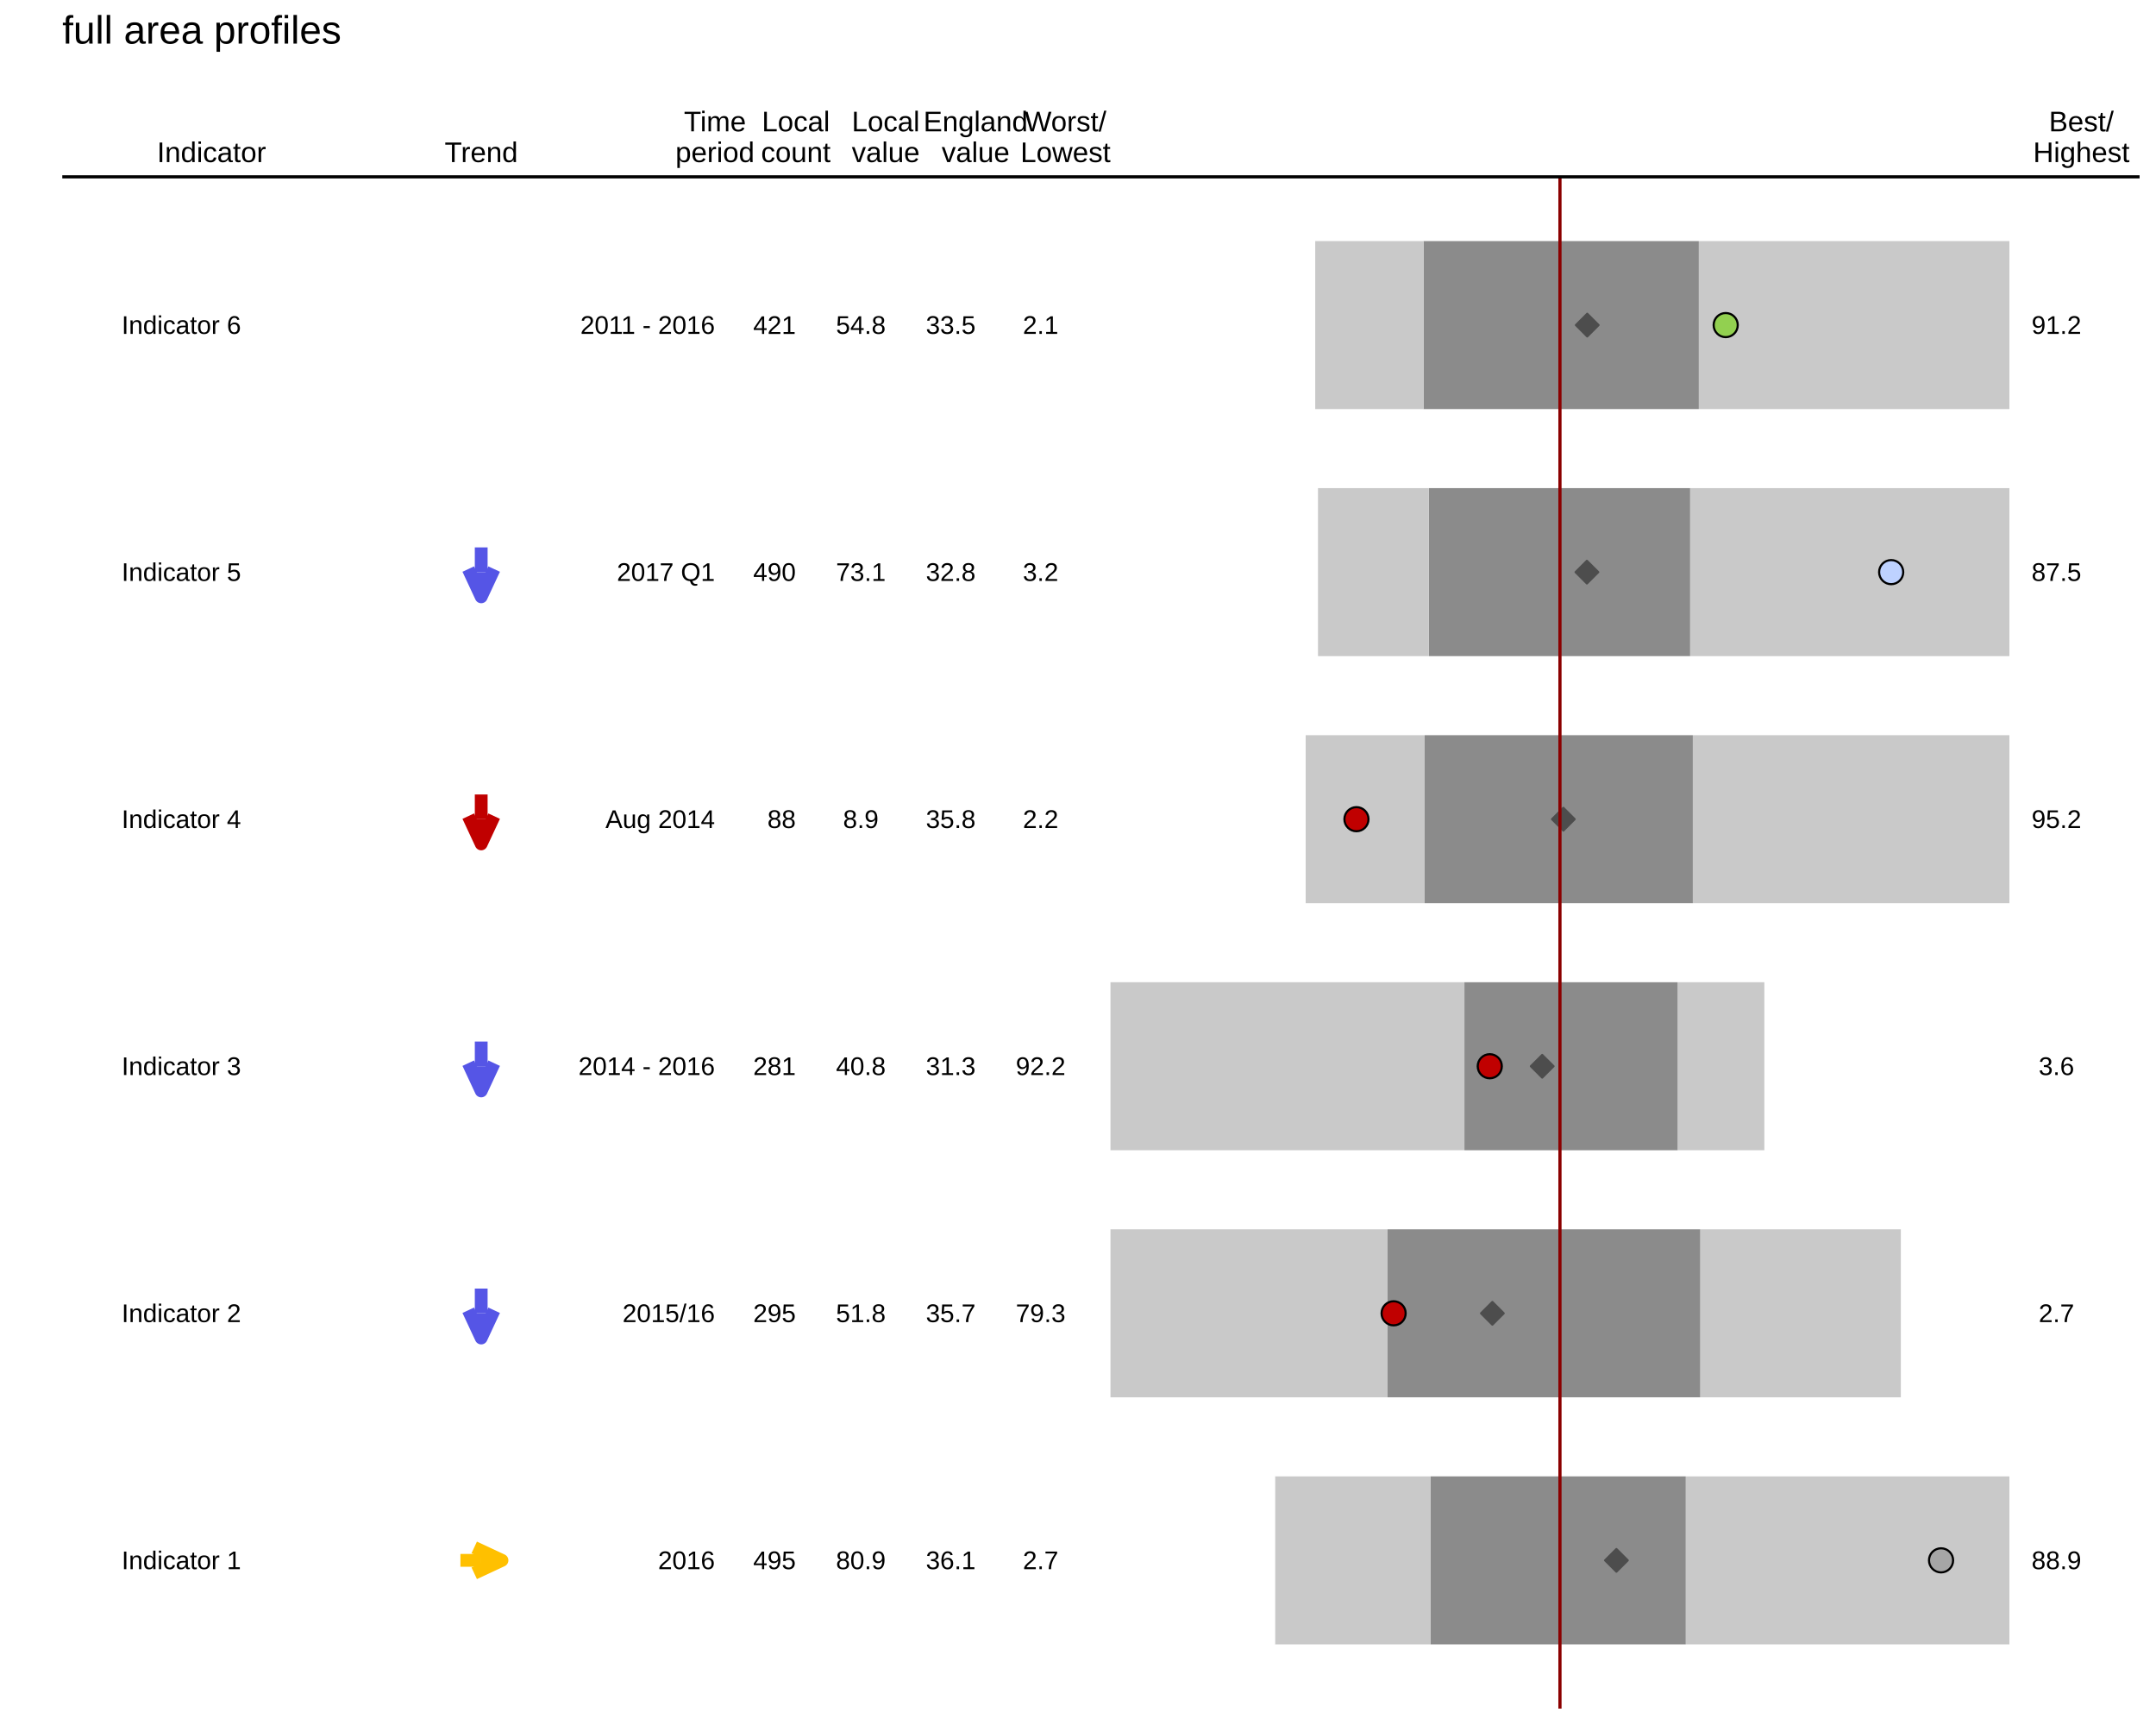
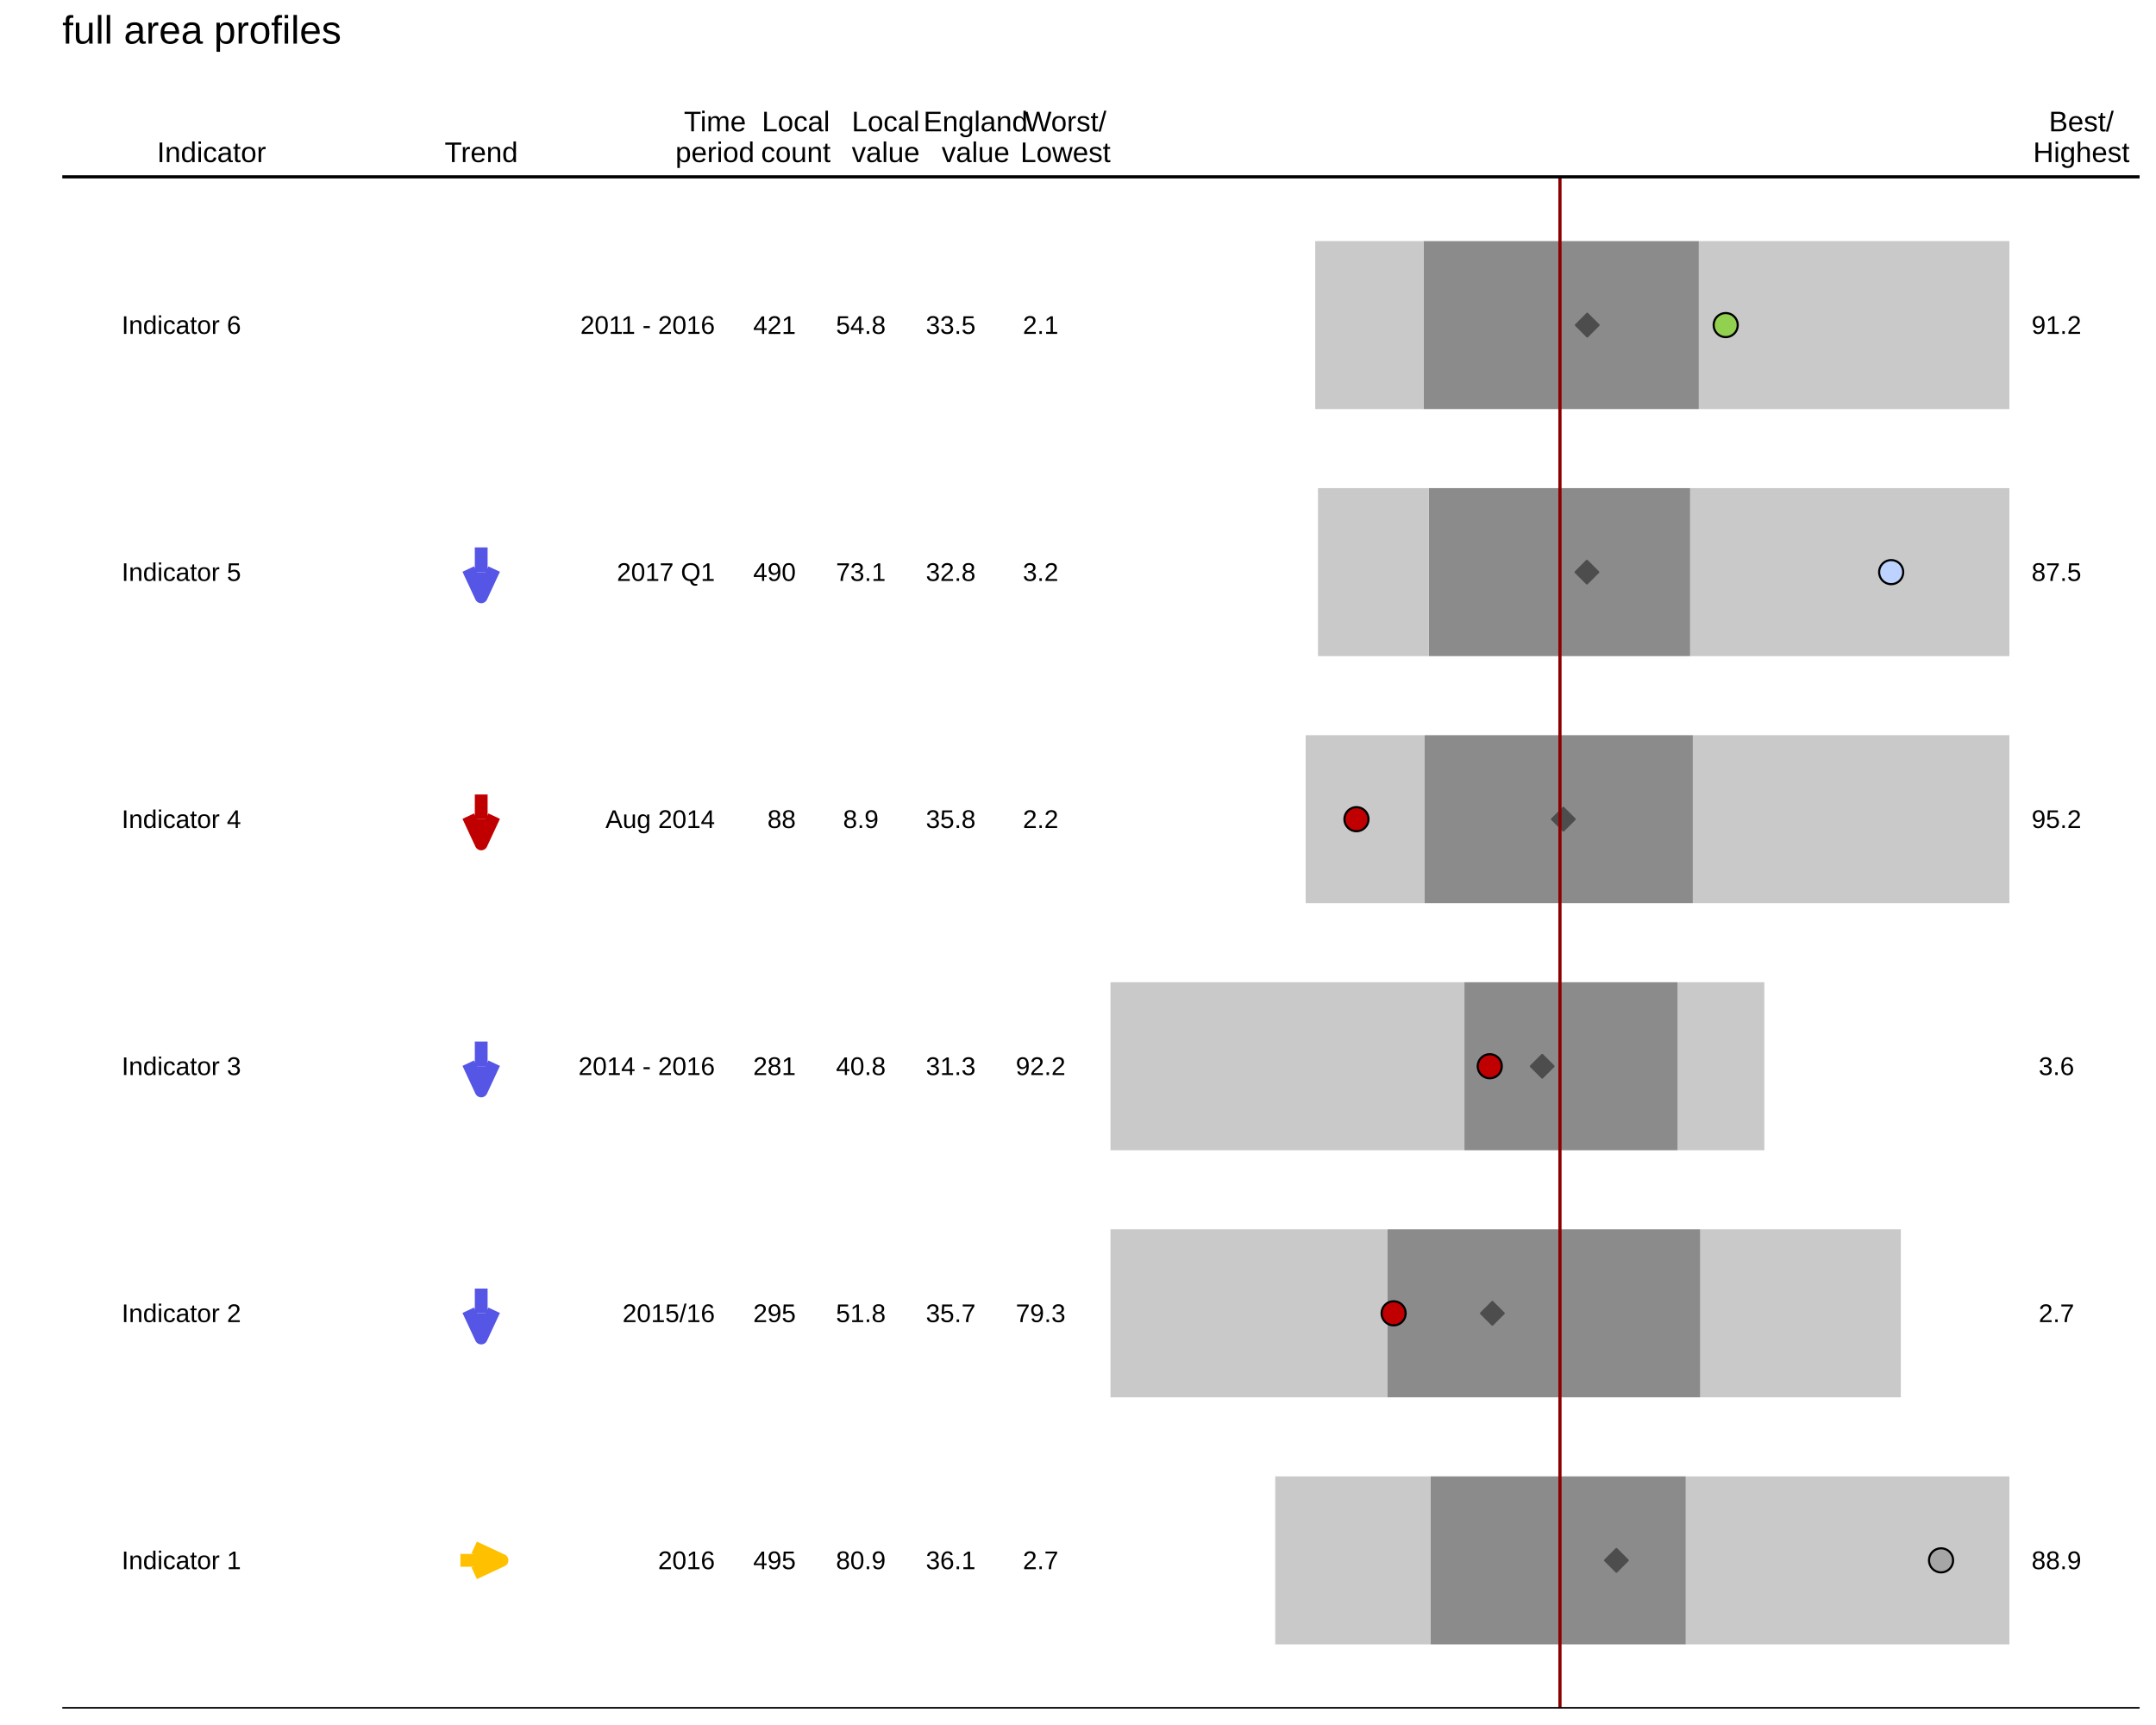
<svg xmlns="http://www.w3.org/2000/svg" viewBox="0 0 720.00 576.00">
  <defs>
    <style type="text/css">
    line, polyline, polygon, path, rect, circle {
      fill: none;
      stroke: #000000;
      stroke-linecap: round;
      stroke-linejoin: round;
      stroke-miterlimit: 10.00;
    }
  </style>
  </defs>
  <rect width="100%" height="100%" style="stroke: none; fill: #FFFFFF;" />
  <defs>
    <clipPath id="cpMjAuODB8NzE0LjUyfDU3MC41Mnw1OS4wNQ==">
      <rect x="20.80" y="59.05" width="693.72" height="511.47" />
    </clipPath>
  </defs>
  <rect x="562.96" y="492.98" width="108.09" height="56.10" style="stroke-width: 1.07; stroke: none; stroke-linecap: square; stroke-linejoin: miter; fill: #C9C9C9;" clip-path="url(#cpMjAuODB8NzE0LjUyfDU3MC41Mnw1OS4wNQ==)" />
  <rect x="477.77" y="492.98" width="85.19" height="56.10" style="stroke-width: 1.07; stroke: none; stroke-linecap: square; stroke-linejoin: miter; fill: #8B8B8B;" clip-path="url(#cpMjAuODB8NzE0LjUyfDU3MC41Mnw1OS4wNQ==)" />
  <rect x="425.79" y="492.98" width="51.98" height="56.10" style="stroke-width: 1.07; stroke: none; stroke-linecap: square; stroke-linejoin: miter; fill: #C9C9C9;" clip-path="url(#cpMjAuODB8NzE0LjUyfDU3MC41Mnw1OS4wNQ==)" />
  <rect x="370.84" y="492.98" width="54.95" height="56.10" style="stroke-width: 1.07; stroke: none; stroke-linecap: square; stroke-linejoin: miter; fill: #FFFFFF;" clip-path="url(#cpMjAuODB8NzE0LjUyfDU3MC41Mnw1OS4wNQ==)" />
  <rect x="567.79" y="410.48" width="67.00" height="56.10" style="stroke-width: 1.07; stroke: none; stroke-linecap: square; stroke-linejoin: miter; fill: #C9C9C9;" clip-path="url(#cpMjAuODB8NzE0LjUyfDU3MC41Mnw1OS4wNQ==)" />
  <rect x="463.39" y="410.48" width="104.40" height="56.10" style="stroke-width: 1.07; stroke: none; stroke-linecap: square; stroke-linejoin: miter; fill: #8B8B8B;" clip-path="url(#cpMjAuODB8NzE0LjUyfDU3MC41Mnw1OS4wNQ==)" />
  <rect x="370.84" y="410.48" width="92.55" height="56.10" style="stroke-width: 1.07; stroke: none; stroke-linecap: square; stroke-linejoin: miter; fill: #C9C9C9;" clip-path="url(#cpMjAuODB8NzE0LjUyfDU3MC41Mnw1OS4wNQ==)" />
  <rect x="370.84" y="410.48" width="0.00" height="56.10" style="stroke-width: 1.07; stroke: none; stroke-linecap: square; stroke-linejoin: miter; fill: #FFFFFF;" clip-path="url(#cpMjAuODB8NzE0LjUyfDU3MC41Mnw1OS4wNQ==)" />
  <rect x="560.25" y="327.98" width="28.96" height="56.10" style="stroke-width: 1.07; stroke: none; stroke-linecap: square; stroke-linejoin: miter; fill: #C9C9C9;" clip-path="url(#cpMjAuODB8NzE0LjUyfDU3MC41Mnw1OS4wNQ==)" />
  <rect x="489.04" y="327.98" width="71.21" height="56.10" style="stroke-width: 1.07; stroke: none; stroke-linecap: square; stroke-linejoin: miter; fill: #8B8B8B;" clip-path="url(#cpMjAuODB8NzE0LjUyfDU3MC41Mnw1OS4wNQ==)" />
  <rect x="370.84" y="327.98" width="118.20" height="56.10" style="stroke-width: 1.07; stroke: none; stroke-linecap: square; stroke-linejoin: miter; fill: #C9C9C9;" clip-path="url(#cpMjAuODB8NzE0LjUyfDU3MC41Mnw1OS4wNQ==)" />
  <rect x="370.84" y="327.98" width="0.00" height="56.10" style="stroke-width: 1.07; stroke: none; stroke-linecap: square; stroke-linejoin: miter; fill: #FFFFFF;" clip-path="url(#cpMjAuODB8NzE0LjUyfDU3MC41Mnw1OS4wNQ==)" />
  <rect x="565.32" y="245.49" width="105.73" height="56.10" style="stroke-width: 1.07; stroke: none; stroke-linecap: square; stroke-linejoin: miter; fill: #C9C9C9;" clip-path="url(#cpMjAuODB8NzE0LjUyfDU3MC41Mnw1OS4wNQ==)" />
  <rect x="475.77" y="245.49" width="89.55" height="56.10" style="stroke-width: 1.07; stroke: none; stroke-linecap: square; stroke-linejoin: miter; fill: #8B8B8B;" clip-path="url(#cpMjAuODB8NzE0LjUyfDU3MC41Mnw1OS4wNQ==)" />
  <rect x="436.03" y="245.49" width="39.74" height="56.10" style="stroke-width: 1.07; stroke: none; stroke-linecap: square; stroke-linejoin: miter; fill: #C9C9C9;" clip-path="url(#cpMjAuODB8NzE0LjUyfDU3MC41Mnw1OS4wNQ==)" />
  <rect x="370.84" y="245.49" width="65.18" height="56.10" style="stroke-width: 1.07; stroke: none; stroke-linecap: square; stroke-linejoin: miter; fill: #FFFFFF;" clip-path="url(#cpMjAuODB8NzE0LjUyfDU3MC41Mnw1OS4wNQ==)" />
  <rect x="564.42" y="162.99" width="106.63" height="56.10" style="stroke-width: 1.07; stroke: none; stroke-linecap: square; stroke-linejoin: miter; fill: #C9C9C9;" clip-path="url(#cpMjAuODB8NzE0LjUyfDU3MC41Mnw1OS4wNQ==)" />
  <rect x="477.13" y="162.99" width="87.29" height="56.10" style="stroke-width: 1.07; stroke: none; stroke-linecap: square; stroke-linejoin: miter; fill: #8B8B8B;" clip-path="url(#cpMjAuODB8NzE0LjUyfDU3MC41Mnw1OS4wNQ==)" />
  <rect x="440.11" y="162.99" width="37.03" height="56.10" style="stroke-width: 1.07; stroke: none; stroke-linecap: square; stroke-linejoin: miter; fill: #C9C9C9;" clip-path="url(#cpMjAuODB8NzE0LjUyfDU3MC41Mnw1OS4wNQ==)" />
  <rect x="370.84" y="162.99" width="69.27" height="56.10" style="stroke-width: 1.07; stroke: none; stroke-linecap: square; stroke-linejoin: miter; fill: #FFFFFF;" clip-path="url(#cpMjAuODB8NzE0LjUyfDU3MC41Mnw1OS4wNQ==)" />
  <rect x="567.32" y="80.50" width="103.73" height="56.10" style="stroke-width: 1.07; stroke: none; stroke-linecap: square; stroke-linejoin: miter; fill: #C9C9C9;" clip-path="url(#cpMjAuODB8NzE0LjUyfDU3MC41Mnw1OS4wNQ==)" />
  <rect x="475.38" y="80.50" width="91.94" height="56.10" style="stroke-width: 1.07; stroke: none; stroke-linecap: square; stroke-linejoin: miter; fill: #8B8B8B;" clip-path="url(#cpMjAuODB8NzE0LjUyfDU3MC41Mnw1OS4wNQ==)" />
  <rect x="439.21" y="80.50" width="36.17" height="56.10" style="stroke-width: 1.07; stroke: none; stroke-linecap: square; stroke-linejoin: miter; fill: #C9C9C9;" clip-path="url(#cpMjAuODB8NzE0LjUyfDU3MC41Mnw1OS4wNQ==)" />
  <rect x="370.84" y="80.50" width="68.37" height="56.10" style="stroke-width: 1.07; stroke: none; stroke-linecap: square; stroke-linejoin: miter; fill: #FFFFFF;" clip-path="url(#cpMjAuODB8NzE0LjUyfDU3MC41Mnw1OS4wNQ==)" />
  <polygon points="539.80,524.81 543.59,521.02 539.80,517.24 536.01,521.02 " style="stroke-width: 0.71; stroke: #4D4D4D; fill: #4D4D4D;" clip-path="url(#cpMjAuODB8NzE0LjUyfDU3MC41Mnw1OS4wNQ==)" />
  <polygon points="498.38,442.32 502.17,438.53 498.38,434.74 494.59,438.53 " style="stroke-width: 0.71; stroke: #4D4D4D; fill: #4D4D4D;" clip-path="url(#cpMjAuODB8NzE0LjUyfDU3MC41Mnw1OS4wNQ==)" />
  <polygon points="515.02,359.82 518.81,356.03 515.02,352.25 511.24,356.03 " style="stroke-width: 0.71; stroke: #4D4D4D; fill: #4D4D4D;" clip-path="url(#cpMjAuODB8NzE0LjUyfDU3MC41Mnw1OS4wNQ==)" />
  <polygon points="522.09,277.33 525.87,273.54 522.09,269.75 518.30,273.54 " style="stroke-width: 0.71; stroke: #4D4D4D; fill: #4D4D4D;" clip-path="url(#cpMjAuODB8NzE0LjUyfDU3MC41Mnw1OS4wNQ==)" />
  <polygon points="529.95,194.83 533.74,191.04 529.95,187.26 526.17,191.04 " style="stroke-width: 0.71; stroke: #4D4D4D; fill: #4D4D4D;" clip-path="url(#cpMjAuODB8NzE0LjUyfDU3MC41Mnw1OS4wNQ==)" />
  <polygon points="530.06,112.34 533.85,108.55 530.06,104.76 526.28,108.55 " style="stroke-width: 0.71; stroke: #4D4D4D; fill: #4D4D4D;" clip-path="url(#cpMjAuODB8NzE0LjUyfDU3MC41Mnw1OS4wNQ==)" />
  <circle cx="648.22" cy="521.02" r="3.02pt" style="stroke-width: 0.71; fill: #A6A6A6;" clip-path="url(#cpMjAuODB8NzE0LjUyfDU3MC41Mnw1OS4wNQ==)" />
  <circle cx="465.40" cy="438.53" r="3.02pt" style="stroke-width: 0.71; fill: #C00000;" clip-path="url(#cpMjAuODB8NzE0LjUyfDU3MC41Mnw1OS4wNQ==)" />
  <circle cx="497.51" cy="356.03" r="3.02pt" style="stroke-width: 0.71; fill: #C00000;" clip-path="url(#cpMjAuODB8NzE0LjUyfDU3MC41Mnw1OS4wNQ==)" />
  <circle cx="452.99" cy="273.54" r="3.02pt" style="stroke-width: 0.71; fill: #C00000;" clip-path="url(#cpMjAuODB8NzE0LjUyfDU3MC41Mnw1OS4wNQ==)" />
  <circle cx="631.56" cy="191.04" r="3.02pt" style="stroke-width: 0.71; fill: #BED2FF;" clip-path="url(#cpMjAuODB8NzE0LjUyfDU3MC41Mnw1OS4wNQ==)" />
  <circle cx="576.30" cy="108.55" r="3.02pt" style="stroke-width: 0.71; fill: #92D050;" clip-path="url(#cpMjAuODB8NzE0LjUyfDU3MC41Mnw1OS4wNQ==)" />
  <line x1="520.95" y1="570.52" x2="520.95" y2="59.05" style="stroke-width: 1.07; stroke: #8B0000; stroke-linecap: butt;" clip-path="url(#cpMjAuODB8NzE0LjUyfDU3MC41Mnw1OS4wNQ==)" />
  <g clip-path="url(#cpMjAuODB8NzE0LjUyfDU3MC41Mnw1OS4wNQ==)">
    <text x="678.44" y="523.96" style="font-size: 8.54px; font-family: Liberation Sans;" textLength="16.62px" lengthAdjust="spacingAndGlyphs">88.9</text>
  </g>
  <g clip-path="url(#cpMjAuODB8NzE0LjUyfDU3MC41Mnw1OS4wNQ==)">
    <text x="341.58" y="523.96" style="font-size: 8.54px; font-family: Liberation Sans;" textLength="14.25px" lengthAdjust="spacingAndGlyphs">2.7 </text>
  </g>
  <g clip-path="url(#cpMjAuODB8NzE0LjUyfDU3MC41Mnw1OS4wNQ==)">
    <text x="680.82" y="441.47" style="font-size: 8.54px; font-family: Liberation Sans;" textLength="14.25px" lengthAdjust="spacingAndGlyphs">2.7 </text>
  </g>
  <g clip-path="url(#cpMjAuODB8NzE0LjUyfDU3MC41Mnw1OS4wNQ==)">
    <text x="339.21" y="441.47" style="font-size: 8.54px; font-family: Liberation Sans;" textLength="16.62px" lengthAdjust="spacingAndGlyphs">79.3</text>
  </g>
  <g clip-path="url(#cpMjAuODB8NzE0LjUyfDU3MC41Mnw1OS4wNQ==)">
    <text x="680.82" y="358.97" style="font-size: 8.54px; font-family: Liberation Sans;" textLength="14.25px" lengthAdjust="spacingAndGlyphs">3.6 </text>
  </g>
  <g clip-path="url(#cpMjAuODB8NzE0LjUyfDU3MC41Mnw1OS4wNQ==)">
    <text x="339.21" y="358.97" style="font-size: 8.54px; font-family: Liberation Sans;" textLength="16.62px" lengthAdjust="spacingAndGlyphs">92.2</text>
  </g>
  <g clip-path="url(#cpMjAuODB8NzE0LjUyfDU3MC41Mnw1OS4wNQ==)">
    <text x="678.44" y="276.48" style="font-size: 8.54px; font-family: Liberation Sans;" textLength="16.62px" lengthAdjust="spacingAndGlyphs">95.2</text>
  </g>
  <g clip-path="url(#cpMjAuODB8NzE0LjUyfDU3MC41Mnw1OS4wNQ==)">
    <text x="341.58" y="276.48" style="font-size: 8.54px; font-family: Liberation Sans;" textLength="14.25px" lengthAdjust="spacingAndGlyphs">2.2 </text>
  </g>
  <g clip-path="url(#cpMjAuODB8NzE0LjUyfDU3MC41Mnw1OS4wNQ==)">
    <text x="678.44" y="193.98" style="font-size: 8.54px; font-family: Liberation Sans;" textLength="16.62px" lengthAdjust="spacingAndGlyphs">87.5</text>
  </g>
  <g clip-path="url(#cpMjAuODB8NzE0LjUyfDU3MC41Mnw1OS4wNQ==)">
    <text x="341.58" y="193.98" style="font-size: 8.54px; font-family: Liberation Sans;" textLength="14.25px" lengthAdjust="spacingAndGlyphs">3.2 </text>
  </g>
  <g clip-path="url(#cpMjAuODB8NzE0LjUyfDU3MC41Mnw1OS4wNQ==)">
    <text x="678.44" y="111.49" style="font-size: 8.54px; font-family: Liberation Sans;" textLength="16.62px" lengthAdjust="spacingAndGlyphs">91.2</text>
  </g>
  <g clip-path="url(#cpMjAuODB8NzE0LjUyfDU3MC41Mnw1OS4wNQ==)">
    <text x="341.58" y="111.49" style="font-size: 8.54px; font-family: Liberation Sans;" textLength="14.25px" lengthAdjust="spacingAndGlyphs">2.1 </text>
  </g>
  <g clip-path="url(#cpMjAuODB8NzE0LjUyfDU3MC41Mnw1OS4wNQ==)">
    <text x="309.19" y="523.96" style="font-size: 8.54px; font-family: Liberation Sans;" textLength="16.62px" lengthAdjust="spacingAndGlyphs">36.1</text>
  </g>
  <g clip-path="url(#cpMjAuODB8NzE0LjUyfDU3MC41Mnw1OS4wNQ==)">
    <text x="309.19" y="441.47" style="font-size: 8.54px; font-family: Liberation Sans;" textLength="16.62px" lengthAdjust="spacingAndGlyphs">35.7</text>
  </g>
  <g clip-path="url(#cpMjAuODB8NzE0LjUyfDU3MC41Mnw1OS4wNQ==)">
    <text x="309.19" y="358.97" style="font-size: 8.54px; font-family: Liberation Sans;" textLength="16.62px" lengthAdjust="spacingAndGlyphs">31.3</text>
  </g>
  <g clip-path="url(#cpMjAuODB8NzE0LjUyfDU3MC41Mnw1OS4wNQ==)">
    <text x="309.19" y="276.48" style="font-size: 8.54px; font-family: Liberation Sans;" textLength="16.62px" lengthAdjust="spacingAndGlyphs">35.8</text>
  </g>
  <g clip-path="url(#cpMjAuODB8NzE0LjUyfDU3MC41Mnw1OS4wNQ==)">
    <text x="309.19" y="193.98" style="font-size: 8.54px; font-family: Liberation Sans;" textLength="16.62px" lengthAdjust="spacingAndGlyphs">32.8</text>
  </g>
  <g clip-path="url(#cpMjAuODB8NzE0LjUyfDU3MC41Mnw1OS4wNQ==)">
    <text x="309.19" y="111.49" style="font-size: 8.54px; font-family: Liberation Sans;" textLength="16.62px" lengthAdjust="spacingAndGlyphs">33.5</text>
  </g>
  <g clip-path="url(#cpMjAuODB8NzE0LjUyfDU3MC41Mnw1OS4wNQ==)">
    <text x="279.17" y="523.96" style="font-size: 8.54px; font-family: Liberation Sans;" textLength="16.62px" lengthAdjust="spacingAndGlyphs">80.9</text>
  </g>
  <g clip-path="url(#cpMjAuODB8NzE0LjUyfDU3MC41Mnw1OS4wNQ==)">
    <text x="279.17" y="441.47" style="font-size: 8.54px; font-family: Liberation Sans;" textLength="16.62px" lengthAdjust="spacingAndGlyphs">51.8</text>
  </g>
  <g clip-path="url(#cpMjAuODB8NzE0LjUyfDU3MC41Mnw1OS4wNQ==)">
    <text x="279.17" y="358.97" style="font-size: 8.54px; font-family: Liberation Sans;" textLength="16.62px" lengthAdjust="spacingAndGlyphs">40.8</text>
  </g>
  <g clip-path="url(#cpMjAuODB8NzE0LjUyfDU3MC41Mnw1OS4wNQ==)">
    <text x="281.54" y="276.48" style="font-size: 8.54px; font-family: Liberation Sans;" textLength="14.25px" lengthAdjust="spacingAndGlyphs">8.9 </text>
  </g>
  <g clip-path="url(#cpMjAuODB8NzE0LjUyfDU3MC41Mnw1OS4wNQ==)">
    <text x="279.17" y="193.98" style="font-size: 8.54px; font-family: Liberation Sans;" textLength="16.62px" lengthAdjust="spacingAndGlyphs">73.1</text>
  </g>
  <g clip-path="url(#cpMjAuODB8NzE0LjUyfDU3MC41Mnw1OS4wNQ==)">
    <text x="279.17" y="111.49" style="font-size: 8.54px; font-family: Liberation Sans;" textLength="16.62px" lengthAdjust="spacingAndGlyphs">54.8</text>
  </g>
  <g clip-path="url(#cpMjAuODB8NzE0LjUyfDU3MC41Mnw1OS4wNQ==)">
    <text x="251.52" y="523.96" style="font-size: 8.54px; font-family: Liberation Sans;" textLength="14.25px" lengthAdjust="spacingAndGlyphs">495</text>
  </g>
  <g clip-path="url(#cpMjAuODB8NzE0LjUyfDU3MC41Mnw1OS4wNQ==)">
    <text x="251.52" y="441.47" style="font-size: 8.54px; font-family: Liberation Sans;" textLength="14.25px" lengthAdjust="spacingAndGlyphs">295</text>
  </g>
  <g clip-path="url(#cpMjAuODB8NzE0LjUyfDU3MC41Mnw1OS4wNQ==)">
    <text x="251.52" y="358.97" style="font-size: 8.54px; font-family: Liberation Sans;" textLength="14.25px" lengthAdjust="spacingAndGlyphs">281</text>
  </g>
  <g clip-path="url(#cpMjAuODB8NzE0LjUyfDU3MC41Mnw1OS4wNQ==)">
    <text x="256.27" y="276.48" style="font-size: 8.54px; font-family: Liberation Sans;" textLength="9.50px" lengthAdjust="spacingAndGlyphs">88</text>
  </g>
  <g clip-path="url(#cpMjAuODB8NzE0LjUyfDU3MC41Mnw1OS4wNQ==)">
    <text x="251.52" y="193.98" style="font-size: 8.54px; font-family: Liberation Sans;" textLength="14.25px" lengthAdjust="spacingAndGlyphs">490</text>
  </g>
  <g clip-path="url(#cpMjAuODB8NzE0LjUyfDU3MC41Mnw1OS4wNQ==)">
    <text x="251.52" y="111.52" style="font-size: 8.54px; font-family: Liberation Sans;" textLength="14.25px" lengthAdjust="spacingAndGlyphs">421</text>
  </g>
  <g clip-path="url(#cpMjAuODB8NzE0LjUyfDU3MC41Mnw1OS4wNQ==)">
    <text x="219.75" y="523.96" style="font-size: 8.54px; font-family: Liberation Sans;" textLength="19.00px" lengthAdjust="spacingAndGlyphs">2016</text>
  </g>
  <g clip-path="url(#cpMjAuODB8NzE0LjUyfDU3MC41Mnw1OS4wNQ==)">
    <text x="207.88" y="441.47" style="font-size: 8.54px; font-family: Liberation Sans;" textLength="30.88px" lengthAdjust="spacingAndGlyphs">2015/16</text>
  </g>
  <g clip-path="url(#cpMjAuODB8NzE0LjUyfDU3MC41Mnw1OS4wNQ==)">
    <text x="193.16" y="358.97" style="font-size: 8.54px; font-family: Liberation Sans;" textLength="45.59px" lengthAdjust="spacingAndGlyphs">2014 - 2016</text>
  </g>
  <g clip-path="url(#cpMjAuODB8NzE0LjUyfDU3MC41Mnw1OS4wNQ==)">
    <text x="202.19" y="276.48" style="font-size: 8.54px; font-family: Liberation Sans;" textLength="36.56px" lengthAdjust="spacingAndGlyphs">Aug 2014</text>
  </g>
  <g clip-path="url(#cpMjAuODB8NzE0LjUyfDU3MC41Mnw1OS4wNQ==)">
    <text x="205.99" y="193.98" style="font-size: 8.54px; font-family: Liberation Sans;" textLength="32.77px" lengthAdjust="spacingAndGlyphs">2017 Q1</text>
  </g>
  <g clip-path="url(#cpMjAuODB8NzE0LjUyfDU3MC41Mnw1OS4wNQ==)">
    <text x="193.80" y="111.49" style="font-size: 8.54px; font-family: Liberation Sans;" textLength="44.95px" lengthAdjust="spacingAndGlyphs">2011 - 2016</text>
  </g>
  <line x1="160.70" y1="521.02" x2="167.64" y2="521.02" style="stroke-width: 4.27; stroke: #FFC000; stroke-linecap: butt;" clip-path="url(#cpMjAuODB8NzE0LjUyfDU3MC41Mnw1OS4wNQ==)" />
  <polyline points="158.37,525.35 167.64,521.02 158.37,516.70 " style="stroke-width: 4.27; stroke: #FFC000; stroke-linecap: butt;" clip-path="url(#cpMjAuODB8NzE0LjUyfDU3MC41Mnw1OS4wNQ==)" />
  <line x1="160.70" y1="438.53" x2="160.70" y2="446.78" style="stroke-width: 4.27; stroke: #5555E6; stroke-linecap: butt;" clip-path="url(#cpMjAuODB8NzE0LjUyfDU3MC41Mnw1OS4wNQ==)" />
  <polyline points="156.38,437.51 160.70,446.78 165.02,437.51 " style="stroke-width: 4.27; stroke: #5555E6; stroke-linecap: butt;" clip-path="url(#cpMjAuODB8NzE0LjUyfDU3MC41Mnw1OS4wNQ==)" />
  <line x1="160.70" y1="356.03" x2="160.70" y2="364.28" style="stroke-width: 4.27; stroke: #5555E6; stroke-linecap: butt;" clip-path="url(#cpMjAuODB8NzE0LjUyfDU3MC41Mnw1OS4wNQ==)" />
  <polyline points="156.38,355.01 160.70,364.28 165.02,355.01 " style="stroke-width: 4.27; stroke: #5555E6; stroke-linecap: butt;" clip-path="url(#cpMjAuODB8NzE0LjUyfDU3MC41Mnw1OS4wNQ==)" />
  <line x1="160.70" y1="273.54" x2="160.70" y2="281.79" style="stroke-width: 4.27; stroke: #C00000; stroke-linecap: butt;" clip-path="url(#cpMjAuODB8NzE0LjUyfDU3MC41Mnw1OS4wNQ==)" />
  <polyline points="156.38,272.52 160.70,281.79 165.02,272.52 " style="stroke-width: 4.27; stroke: #C00000; stroke-linecap: butt;" clip-path="url(#cpMjAuODB8NzE0LjUyfDU3MC41Mnw1OS4wNQ==)" />
  <line x1="160.70" y1="191.04" x2="160.70" y2="199.29" style="stroke-width: 4.27; stroke: #5555E6; stroke-linecap: butt;" clip-path="url(#cpMjAuODB8NzE0LjUyfDU3MC41Mnw1OS4wNQ==)" />
  <polyline points="156.38,190.02 160.70,199.29 165.02,190.02 " style="stroke-width: 4.27; stroke: #5555E6; stroke-linecap: butt;" clip-path="url(#cpMjAuODB8NzE0LjUyfDU3MC41Mnw1OS4wNQ==)" />
  <line x1="160.70" y1="521.02" x2="153.76" y2="521.02" style="stroke-width: 4.27; stroke: #FFC000; stroke-linecap: butt;" clip-path="url(#cpMjAuODB8NzE0LjUyfDU3MC41Mnw1OS4wNQ==)" />
  <line x1="160.70" y1="438.53" x2="160.70" y2="430.28" style="stroke-width: 4.27; stroke: #5555E6; stroke-linecap: butt;" clip-path="url(#cpMjAuODB8NzE0LjUyfDU3MC41Mnw1OS4wNQ==)" />
  <line x1="160.70" y1="356.03" x2="160.70" y2="347.78" style="stroke-width: 4.27; stroke: #5555E6; stroke-linecap: butt;" clip-path="url(#cpMjAuODB8NzE0LjUyfDU3MC41Mnw1OS4wNQ==)" />
  <line x1="160.70" y1="273.54" x2="160.70" y2="265.29" style="stroke-width: 4.27; stroke: #C00000; stroke-linecap: butt;" clip-path="url(#cpMjAuODB8NzE0LjUyfDU3MC41Mnw1OS4wNQ==)" />
  <line x1="160.70" y1="191.04" x2="160.70" y2="182.79" style="stroke-width: 4.27; stroke: #5555E6; stroke-linecap: butt;" clip-path="url(#cpMjAuODB8NzE0LjUyfDU3MC41Mnw1OS4wNQ==)" />
  <g clip-path="url(#cpMjAuODB8NzE0LjUyfDU3MC41Mnw1OS4wNQ==)">
    <text x="40.62" y="523.96" style="font-size: 8.54px; font-family: Liberation Sans;" textLength="39.88px" lengthAdjust="spacingAndGlyphs">Indicator 1</text>
  </g>
  <g clip-path="url(#cpMjAuODB8NzE0LjUyfDU3MC41Mnw1OS4wNQ==)">
    <text x="40.62" y="441.47" style="font-size: 8.54px; font-family: Liberation Sans;" textLength="39.88px" lengthAdjust="spacingAndGlyphs">Indicator 2</text>
  </g>
  <g clip-path="url(#cpMjAuODB8NzE0LjUyfDU3MC41Mnw1OS4wNQ==)">
    <text x="40.62" y="358.97" style="font-size: 8.54px; font-family: Liberation Sans;" textLength="39.88px" lengthAdjust="spacingAndGlyphs">Indicator 3</text>
  </g>
  <g clip-path="url(#cpMjAuODB8NzE0LjUyfDU3MC41Mnw1OS4wNQ==)">
    <text x="40.62" y="276.48" style="font-size: 8.54px; font-family: Liberation Sans;" textLength="39.88px" lengthAdjust="spacingAndGlyphs">Indicator 4</text>
  </g>
  <g clip-path="url(#cpMjAuODB8NzE0LjUyfDU3MC41Mnw1OS4wNQ==)">
    <text x="40.62" y="193.98" style="font-size: 8.54px; font-family: Liberation Sans;" textLength="39.88px" lengthAdjust="spacingAndGlyphs">Indicator 5</text>
  </g>
  <g clip-path="url(#cpMjAuODB8NzE0LjUyfDU3MC41Mnw1OS4wNQ==)">
    <text x="40.62" y="111.49" style="font-size: 8.54px; font-family: Liberation Sans;" textLength="39.88px" lengthAdjust="spacingAndGlyphs">Indicator 6</text>
  </g>
+   <line x1="20.80" y1="570.52" x2="714.52" y2="570.52" style="stroke-width: 1.07; stroke-linecap: butt;" clip-path="url(#cpMjAuODB8NzE0LjUyfDU3MC41Mnw1OS4wNQ==)" />
  <defs>
    <clipPath id="cpMC4wMHw3MjAuMDB8NTc2LjAwfDAuMDA=">
      <rect x="0.00" y="0.00" width="720.00" height="576.00" />
    </clipPath>
  </defs>
  <polyline points="20.80,59.05 714.52,59.05 " style="stroke-width: 1.07; stroke-linecap: butt;" clip-path="url(#cpMC4wMHw3MjAuMDB8NTc2LjAwfDAuMDA=)" />
  <g clip-path="url(#cpMC4wMHw3MjAuMDB8NTc2LjAwfDAuMDA=)">
    <text x="52.43" y="54.12" style="font-size: 9.50px; font-family: Liberation Sans;" textLength="36.42px" lengthAdjust="spacingAndGlyphs">Indicator</text>
  </g>
  <g clip-path="url(#cpMC4wMHw3MjAuMDB8NTc2LjAwfDAuMDA=)">
    <text x="148.48" y="54.12" style="font-size: 9.50px; font-family: Liberation Sans;" textLength="24.44px" lengthAdjust="spacingAndGlyphs">Trend</text>
  </g>
  <g clip-path="url(#cpMC4wMHw3MjAuMDB8NTc2LjAwfDAuMDA=)">
    <text x="228.39" y="43.85" style="font-size: 9.50px; font-family: Liberation Sans;" textLength="20.73px" lengthAdjust="spacingAndGlyphs">Time</text>
  </g>
  <g clip-path="url(#cpMC4wMHw3MjAuMDB8NTc2LjAwfDAuMDA=)">
    <text x="225.56" y="54.12" style="font-size: 9.50px; font-family: Liberation Sans;" textLength="26.39px" lengthAdjust="spacingAndGlyphs">period</text>
  </g>
  <g clip-path="url(#cpMC4wMHw3MjAuMDB8NTc2LjAwfDAuMDA=)">
    <text x="254.42" y="43.85" style="font-size: 9.50px; font-family: Liberation Sans;" textLength="22.70px" lengthAdjust="spacingAndGlyphs">Local</text>
  </g>
  <g clip-path="url(#cpMC4wMHw3MjAuMDB8NTc2LjAwfDAuMDA=)">
    <text x="254.15" y="54.12" style="font-size: 9.50px; font-family: Liberation Sans;" textLength="23.23px" lengthAdjust="spacingAndGlyphs">count</text>
  </g>
  <g clip-path="url(#cpMC4wMHw3MjAuMDB8NTc2LjAwfDAuMDA=)">
    <text x="284.44" y="43.85" style="font-size: 9.50px; font-family: Liberation Sans;" textLength="22.70px" lengthAdjust="spacingAndGlyphs">Local</text>
  </g>
  <g clip-path="url(#cpMC4wMHw3MjAuMDB8NTc2LjAwfDAuMDA=)">
    <text x="284.44" y="54.12" style="font-size: 9.50px; font-family: Liberation Sans;" textLength="22.70px" lengthAdjust="spacingAndGlyphs">value</text>
  </g>
  <g clip-path="url(#cpMC4wMHw3MjAuMDB8NTc2LjAwfDAuMDA=)">
    <text x="308.38" y="43.85" style="font-size: 9.50px; font-family: Liberation Sans;" textLength="34.86px" lengthAdjust="spacingAndGlyphs">England</text>
  </g>
  <g clip-path="url(#cpMC4wMHw3MjAuMDB8NTc2LjAwfDAuMDA=)">
    <text x="314.46" y="54.12" style="font-size: 9.50px; font-family: Liberation Sans;" textLength="22.70px" lengthAdjust="spacingAndGlyphs">value</text>
  </g>
  <g clip-path="url(#cpMC4wMHw3MjAuMDB8NTc2LjAwfDAuMDA=)">
    <text x="342.20" y="43.85" style="font-size: 9.50px; font-family: Liberation Sans;" textLength="27.27px" lengthAdjust="spacingAndGlyphs">Worst/</text>
  </g>
  <g clip-path="url(#cpMC4wMHw3MjAuMDB8NTc2LjAwfDAuMDA=)">
    <text x="340.79" y="54.12" style="font-size: 9.50px; font-family: Liberation Sans;" textLength="30.09px" lengthAdjust="spacingAndGlyphs">Lowest</text>
  </g>
  <g clip-path="url(#cpMC4wMHw3MjAuMDB8NTc2LjAwfDAuMDA=)">
    <text x="684.24" y="43.85" style="font-size: 9.50px; font-family: Liberation Sans;" textLength="21.66px" lengthAdjust="spacingAndGlyphs">Best/</text>
  </g>
  <g clip-path="url(#cpMC4wMHw3MjAuMDB8NTc2LjAwfDAuMDA=)">
    <text x="678.97" y="54.12" style="font-size: 9.50px; font-family: Liberation Sans;" textLength="32.20px" lengthAdjust="spacingAndGlyphs">Highest</text>
  </g>
  <g clip-path="url(#cpMC4wMHw3MjAuMDB8NTc2LjAwfDAuMDA=)">
    <text x="20.80" y="14.56" style="font-size: 13.20px; font-family: Liberation Sans;" textLength="93.05px" lengthAdjust="spacingAndGlyphs">full area profiles</text>
  </g>
</svg>
